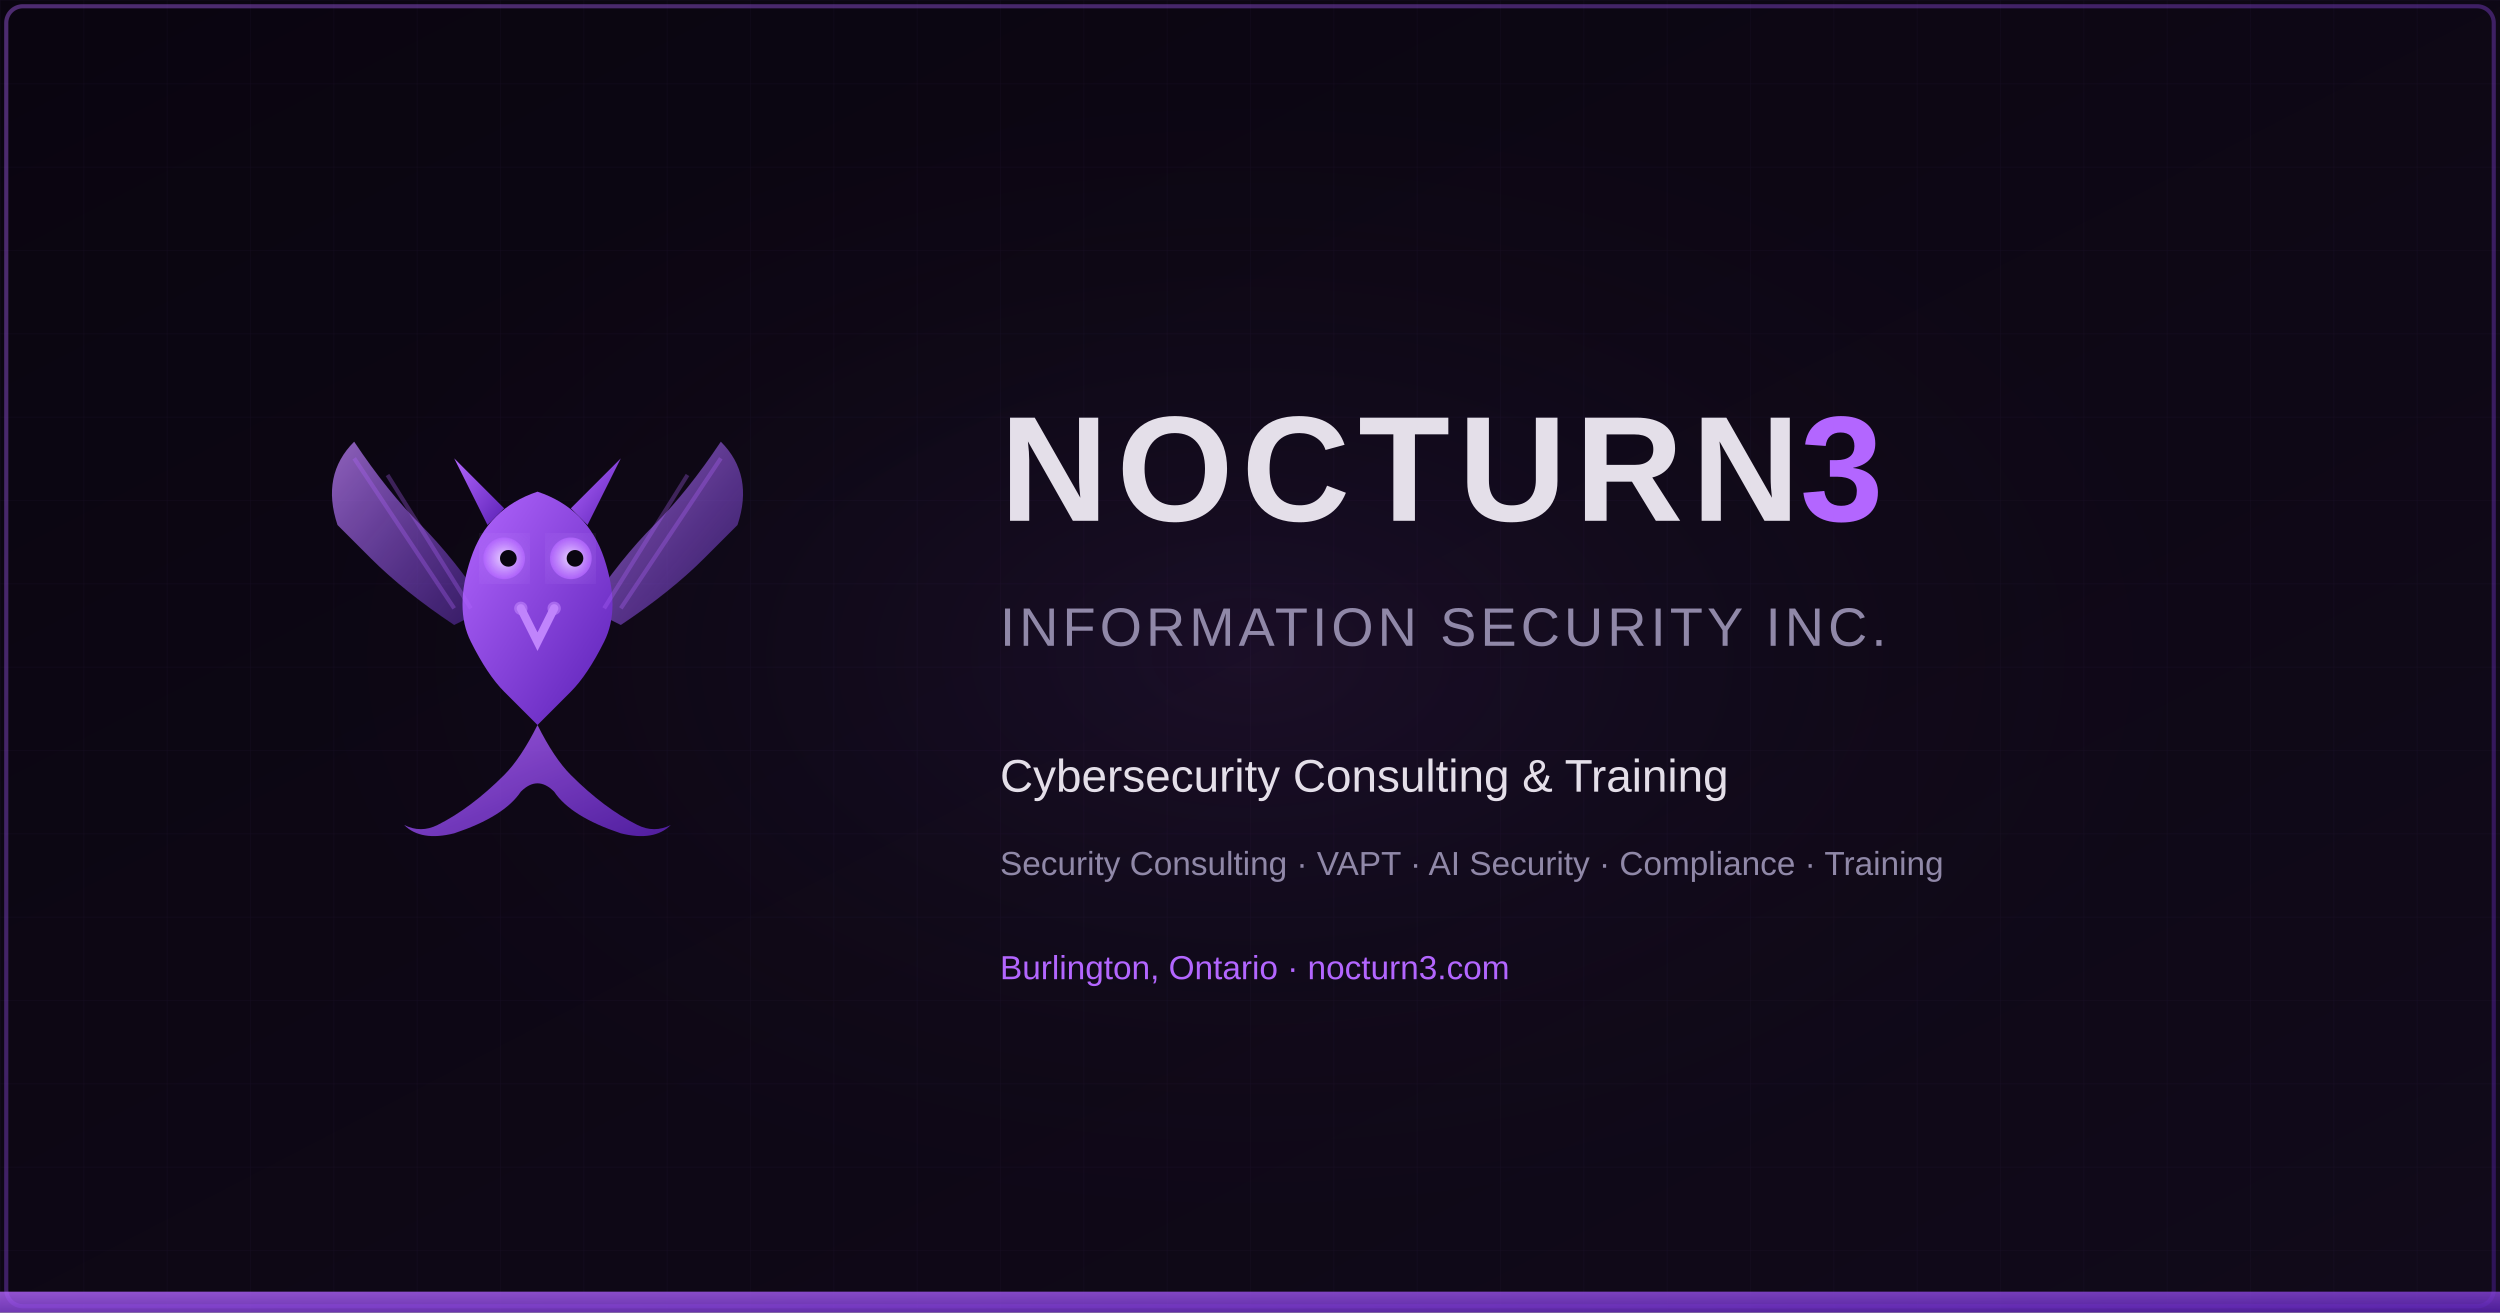
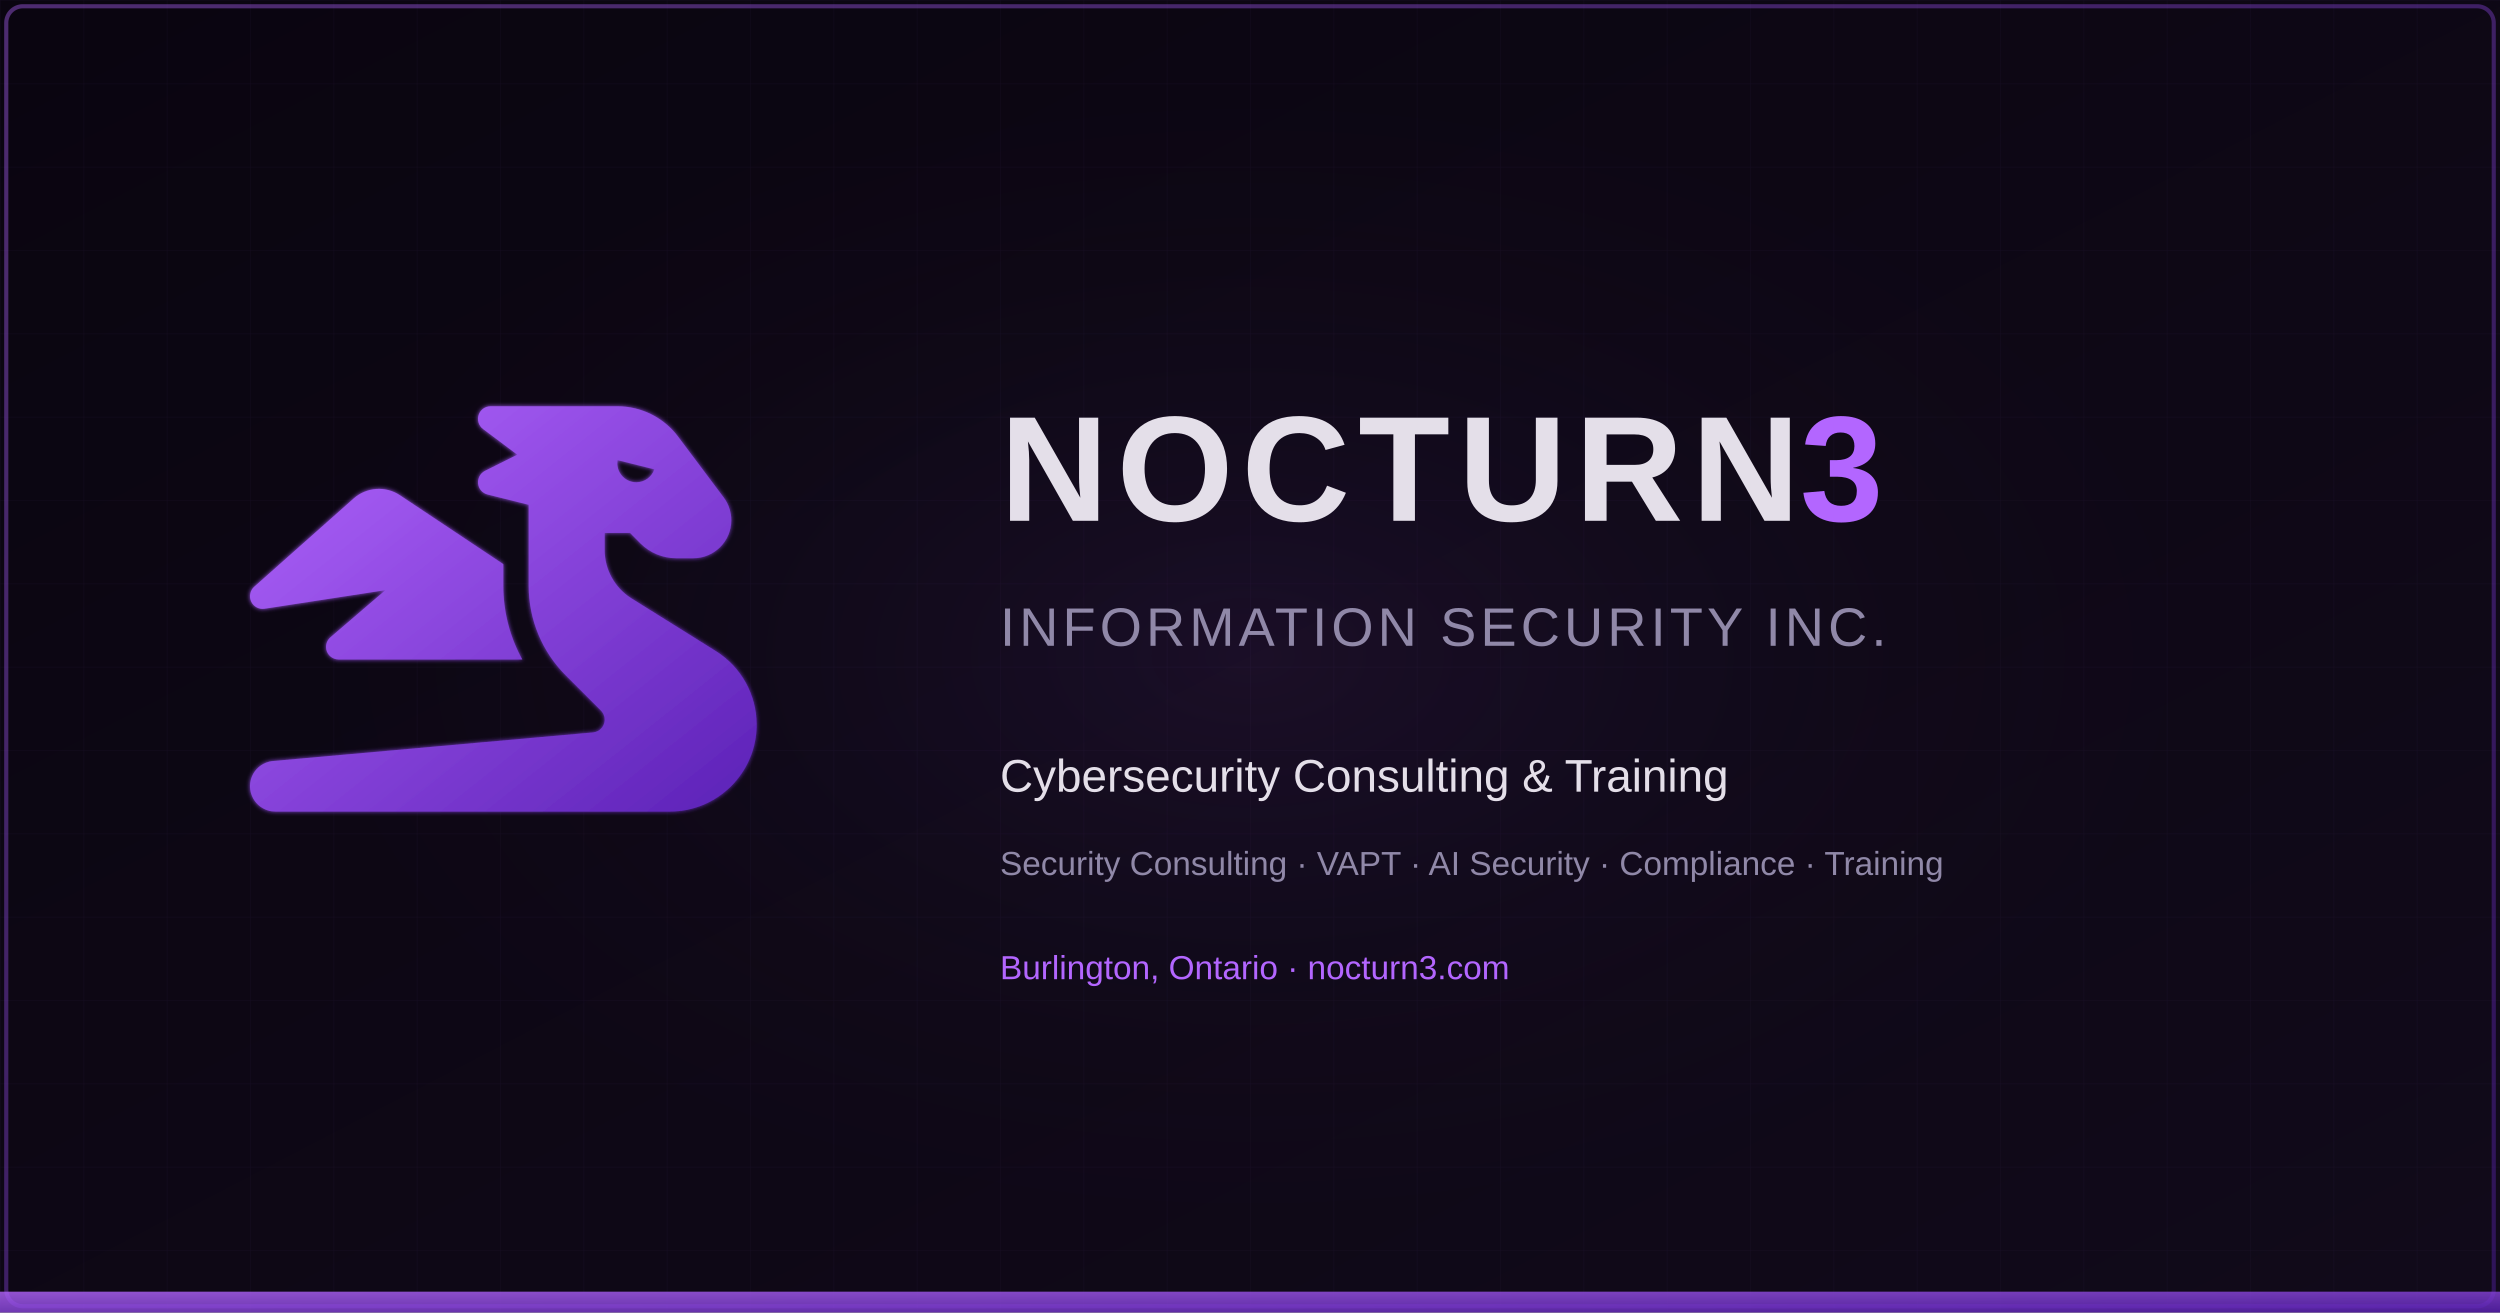
<svg xmlns="http://www.w3.org/2000/svg" viewBox="0 0 1200 630" width="1200" height="630">
  <defs>
    <linearGradient id="bgGrad" x1="0%" y1="0%" x2="100%" y2="100%">
      <stop offset="0%" style="stop-color:#0a0510;stop-opacity:1" />
      <stop offset="100%" style="stop-color:#110a1a;stop-opacity:1" />
    </linearGradient>
    <linearGradient id="accentGrad" x1="0%" y1="0%" x2="100%" y2="100%">
      <stop offset="0%" style="stop-color:#b366ff;stop-opacity:1" />
      <stop offset="100%" style="stop-color:#5b21b6;stop-opacity:1" />
    </linearGradient>
-     <linearGradient id="wingGrad" x1="0%" y1="0%" x2="100%" y2="100%">
-       <stop offset="0%" style="stop-color:#c084fc;stop-opacity:0.8" />
-       <stop offset="100%" style="stop-color:#7c3aed;stop-opacity:0.4" />
-     </linearGradient>
-     <radialGradient id="eyeGlow" cx="50%" cy="50%" r="50%">
-       <stop offset="0%" style="stop-color:#e9d5ff;stop-opacity:1" />
-       <stop offset="100%" style="stop-color:#b366ff;stop-opacity:0.8" />
-     </radialGradient>
    <radialGradient id="centerGlow" cx="50%" cy="50%" r="50%">
      <stop offset="0%" style="stop-color:#b366ff;stop-opacity:0.08" />
      <stop offset="100%" style="stop-color:#0a0510;stop-opacity:0" />
    </radialGradient>
    <filter id="glow">
      <feGaussianBlur stdDeviation="3" result="blur" />
      <feMerge>
        <feMergeNode in="blur" />
        <feMergeNode in="SourceGraphic" />
      </feMerge>
    </filter>
  </defs>
  <rect width="1200" height="630" fill="url(#bgGrad)" />
  <pattern id="grid" width="40" height="40" patternUnits="userSpaceOnUse">
    <path d="M 40 0 L 0 0 0 40" fill="none" stroke="#b366ff" stroke-width="0.3" opacity="0.08" />
  </pattern>
  <rect width="1200" height="630" fill="url(#grid)" />
  <ellipse cx="600" cy="315" rx="500" ry="300" fill="url(#centerGlow)" />
  <rect x="3" y="3" width="1194" height="624" rx="8" fill="none" stroke="url(#accentGrad)" stroke-width="2" opacity="0.4" />
-   <g transform="translate(130, 180) scale(4)">
-     <path d="M8 18 Q6 12 10 8 Q14 14 18 18 Q22 22 26 28 L22 30 Q16 26 12 22 Z" fill="url(#wingGrad)" opacity="0.9" />
-     <path d="M56 18 Q58 12 54 8 Q50 14 46 18 Q42 22 38 28 L42 30 Q48 26 52 22 Z" fill="url(#wingGrad)" opacity="0.9" />
-     <path d="M32 14 Q26 16 24 22 Q22 28 24 32 Q26 36 28 38 L32 42 L36 38 Q38 36 40 32 Q42 28 40 22 Q38 16 32 14 Z" fill="url(#accentGrad)" />
-     <path d="M26 18 L22 10 L28 16" fill="url(#accentGrad)" />
-     <path d="M38 18 L42 10 L36 16" fill="url(#accentGrad)" />
-     <circle cx="28" cy="22" r="2.5" fill="url(#eyeGlow)" filter="url(#glow)" />
-     <circle cx="36" cy="22" r="2.5" fill="url(#eyeGlow)" filter="url(#glow)" />
-     <circle cx="28.5" cy="22" r="1" fill="#0a0510" />
-     <circle cx="36.5" cy="22" r="1" fill="#0a0510" />
-     <path d="M30 28 L32 32 L34 28" fill="none" stroke="#c084fc" stroke-width="1" stroke-linecap="round" />
-     <circle cx="30" cy="28" r="0.8" fill="#c084fc" opacity="0.6" />
-     <circle cx="34" cy="28" r="0.8" fill="#c084fc" opacity="0.6" />
-     <path d="M32 42 Q30 46 28 48 Q24 52 20 54 Q18 55 16 54 Q18 56 22 55 Q28 53 30 50 Q32 48 34 50 Q36 53 42 55 Q46 56 48 54 Q46 55 44 54 Q40 52 36 48 Q34 46 32 42 Z" fill="url(#accentGrad)" opacity="0.85" />
-     <line x1="10" y1="10" x2="22" y2="28" stroke="#b366ff" stroke-width="0.5" opacity="0.3" />
-     <line x1="14" y1="12" x2="24" y2="28" stroke="#b366ff" stroke-width="0.5" opacity="0.3" />
-     <line x1="54" y1="10" x2="42" y2="28" stroke="#b366ff" stroke-width="0.5" opacity="0.3" />
-     <line x1="50" y1="12" x2="40" y2="28" stroke="#b366ff" stroke-width="0.5" opacity="0.3" />
+   <g transform="translate(120, 195) scale(0.38)" filter="url(#glow)">
+     <path d="M352 124.5l-51.9-13c-6.5-1.6-11.3-7.1-12-13.8s2.8-13.1 8.7-16.1l40.8-20.4L294.4 28.8c-5.5-4.1-7.8-11.3-5.6-17.9S297.1 0 304 0L416 0l32 0 16 0c30.2 0 58.7 14.2 76.8 38.4l57.6 76.8c6.2 8.3 9.6 18.4 9.6 28.8c0 26.5-21.5 48-48 48l-21.5 0c-17 0-33.3-6.7-45.3-18.7L480 160l-32 0 0 21.5c0 24.8 12.8 47.9 33.8 61.1l106.6 66.6c32.1 20.1 51.6 55.2 51.6 93.1C640 462.9 590.9 512 530.2 512L496 512l-64 0L32.3 512c-3.3 0-6.6-.4-9.6-1.4C13.5 507.8 6 501 2.4 492.1C1 488.7 .2 485.2 0 481.4c-.2-3.7 .3-7.3 1.3-10.7c2.8-9.2 9.6-16.7 18.6-20.4c3-1.2 6.2-2 9.5-2.2L433.3 412c8.3-.7 14.7-7.7 14.7-16.1c0-4.3-1.7-8.4-4.7-11.4l-44.4-44.4c-30-30-46.9-70.7-46.9-113.1l0-45.5 0-57zM512 72.3c0-.1 0-.2 0-.3s0-.2 0-.3l0 .6zm-1.3 7.4L464.3 68.1c-.2 1.3-.3 2.6-.3 3.9c0 13.3 10.7 24 24 24c10.6 0 19.5-6.8 22.7-16.3zM130.9 116.5c16.3-14.5 40.4-16.2 58.5-4.1l130.6 87 0 27.5c0 32.8 8.4 64.8 24 93l-232 0c-6.7 0-12.7-4.2-15-10.4s-.5-13.3 4.6-17.7L171 232.3 18.4 255.8c-7 1.1-13.9-2.6-16.9-9s-1.5-14.1 3.8-18.8L130.9 116.5z" fill="url(#accentGrad)" />
  </g>
  <text x="480" y="250" font-family="Arial, Helvetica, sans-serif" font-weight="800" font-size="72" fill="#e4dfe9" letter-spacing="4">
    NOCTURN<tspan fill="#b366ff">3</tspan>
  </text>
  <text x="480" y="310" font-family="Arial, Helvetica, sans-serif" font-weight="400" font-size="26" fill="#9088a8" letter-spacing="2">
    INFORMATION SECURITY INC.
  </text>
  <line x1="480" y1="340" x2="780" y2="340" stroke="url(#accentGrad)" stroke-width="2" opacity="0.6" />
  <text x="480" y="380" font-family="Arial, Helvetica, sans-serif" font-weight="300" font-size="22" fill="#e4dfe9">
    Cybersecurity Consulting &amp; Training
  </text>
  <text x="480" y="420" font-family="Arial, Helvetica, sans-serif" font-weight="400" font-size="16" fill="#9088a8">
    Security Consulting  ·  VAPT  ·  AI Security  ·  Compliance  ·  Training
  </text>
  <text x="480" y="470" font-family="Arial, Helvetica, sans-serif" font-weight="400" font-size="16" fill="#b366ff">
    Burlington, Ontario  ·  nocturn3.com
  </text>
  <rect x="0" y="620" width="1200" height="10" fill="url(#accentGrad)" opacity="0.8" />
</svg>
